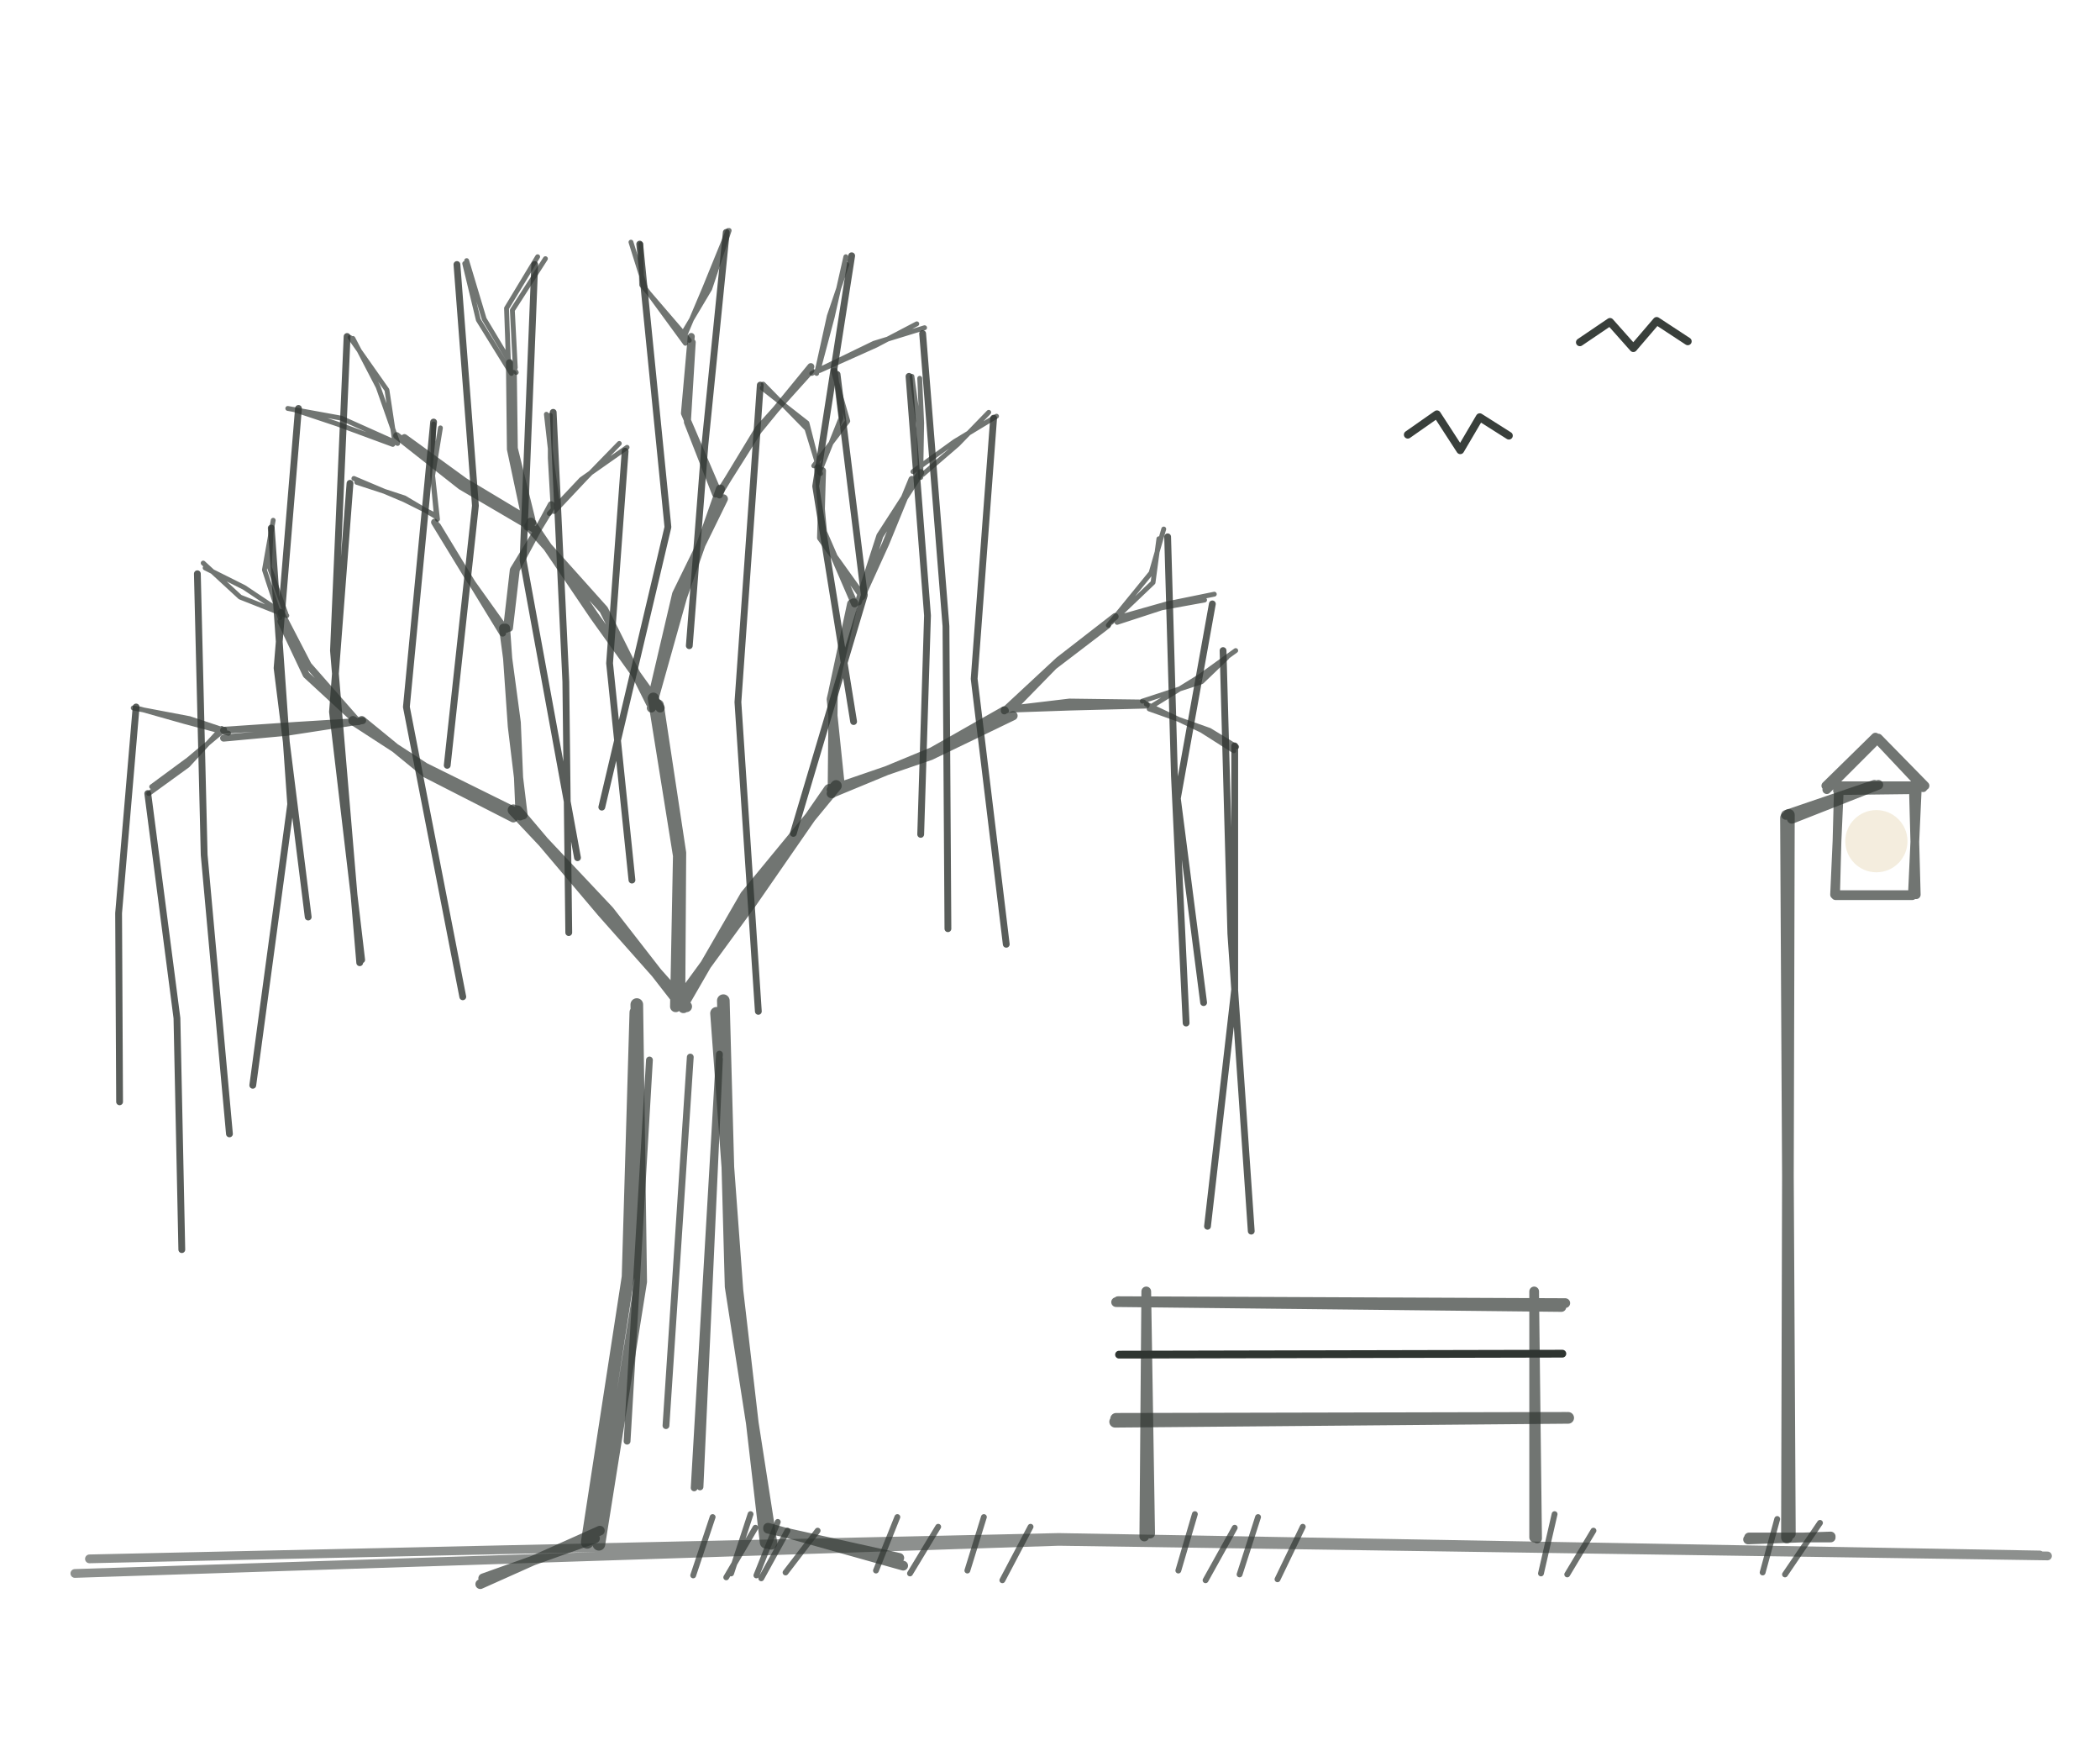
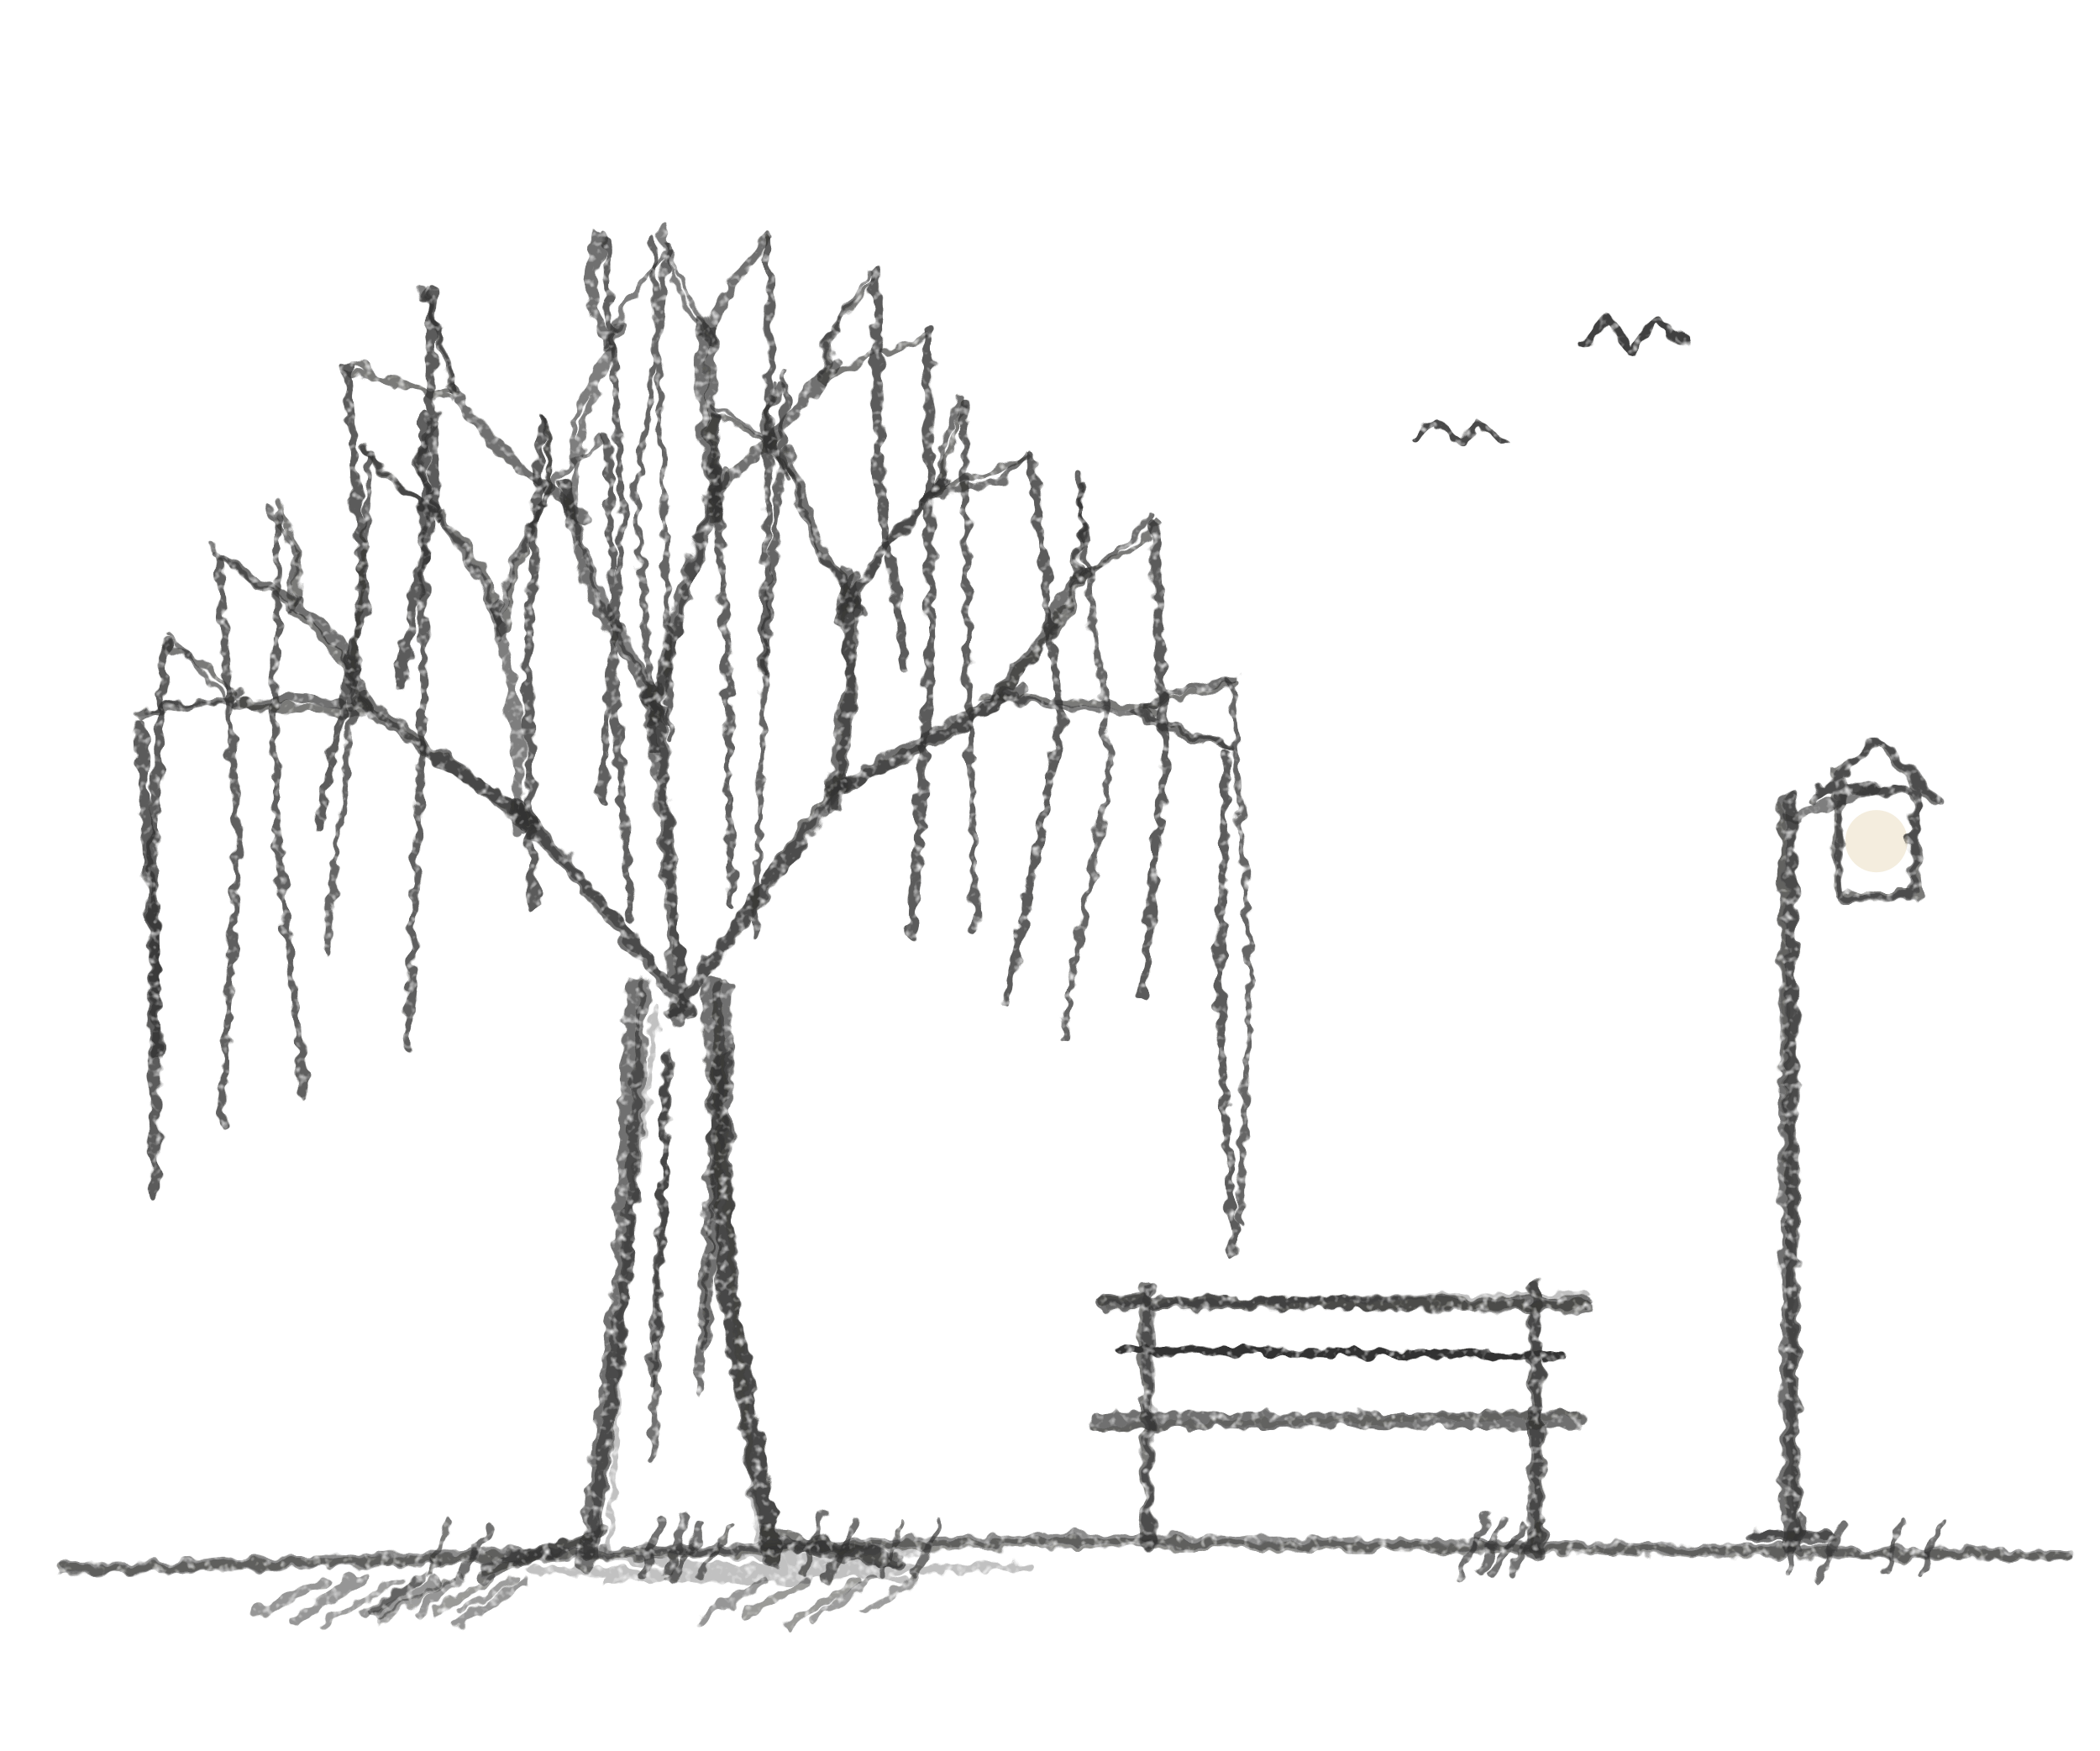
<svg xmlns="http://www.w3.org/2000/svg" viewBox="0 0 216 180" width="216" height="180">
+   <defs>
+     <filter id="pencil" x="-2%" y="-2%" width="104%" height="104%">
+       <feTurbulence type="fractalNoise" baseFrequency="0.55" numOctaves="2" seed="517" result="tooth" />
+       <feDisplacementMap in="SourceGraphic" in2="tooth" scale="1.7" xChannelSelector="R" yChannelSelector="G" result="line" />
+       <feTurbulence type="fractalNoise" baseFrequency="1.15" numOctaves="2" seed="524" result="paper" />
+       <feColorMatrix in="paper" type="matrix" values="0 0 0 0 0  0 0 0 0 0  0 0 0 0 0  -2.2 0 0 0 2.15" result="gaps" />
+       <feComposite in="line" in2="gaps" operator="in" />
+     </filter>
+   </defs>
  <circle cx="193" cy="86.5" r="3.2" fill="#EFE6D0" opacity="0.7" />
-   <g fill="none" stroke="#2F3531" stroke-linecap="round" stroke-linejoin="round">
-     <path d="M57.0 52.6L60.2 49.2L63.7 45.6M56.5 52.8L59.8 49.3L64.5 46.0M56.9 52.4L56.6 47.1L56.6 42.7M57.4 52.2L56.8 47.9L56.2 42.6M45.0 53.4L44.5 48.9L44.6 43.6M44.9 53.2L44.5 48.9L45.3 44.0M44.8 53.0L41.6 51.4L36.4 49.2M44.8 53.1L41.6 51.2L36.7 49.6M29.4 63.1L27.7 58.3L27.9 54.3M28.8 63.5L27.2 58.6L28.1 53.5M29.5 63.3L24.7 61.4L20.9 57.9M29.3 63.2L25.1 60.4L21.1 58.4M23.5 75.4L19.0 74.2L14.4 72.9M22.8 75.0L19.5 73.9L13.7 72.8M23.1 75.0L19.4 78.1L15.6 80.9M22.8 74.9L19.3 78.7L15.3 81.6M118.2 72.9L124.4 75.1L127.2 76.8M117.9 72.4L123.6 75.1L126.9 77.2M118.5 72.6L123.5 69.5L127.1 66.9M117.5 72.1L123.6 70.1L126.2 67.6M114.7 63.6L120.0 62.1L124.9 61.1M114.9 64.0L119.5 62.5L123.9 61.7M114.0 64.3L118.4 58.9L119.7 54.4M114.3 64.0L118.6 59.9L119.2 55.4M94.9 48.8L98.5 45.7L101.7 42.4M93.9 48.5L98.2 45.4L102.5 42.8M94.7 49.1L94.8 43.5L94.6 38.9M94.7 49.0L94.5 43.8L93.8 38.7M83.7 47.9L87.2 43.3L85.7 38.1M84.3 48.5L86.5 43.0L85.9 38.1M84.3 48.6L83.0 43.5L78.4 39.9M84.4 48.7L83.0 44.1L78.5 39.5M84.3 38.1L90.1 35.5L94.3 33.3M83.5 38.4L89.9 35.3L95.1 33.7M84.3 37.5L85.6 32.6L87.0 26.4M84.0 38.4L85.3 32.5L87.1 27.2M70.2 34.4L73.0 29.7L75.0 23.7M70.3 34.8L72.5 29.6L74.9 23.7M70.9 35.0L66.0 29.3L65.9 25.1M70.5 35.3L66.4 29.7L64.9 24.9M52.3 37.4L52.1 31.7L55.3 26.4M53.0 37.8L52.7 31.9L56.1 26.6M53.1 38.3L49.8 32.8L48.0 26.8M52.6 38.4L49.2 32.9L47.8 27.1M40.9 45.5L38.9 39.8L36.3 34.8M40.6 45.4L39.8 40.1L36.0 34.7M40.4 45.7L34.7 43.6L30.2 42.1M40.9 45.6L35.1 43.0L29.6 42.0" stroke-width="0.5" opacity="0.68" />
-     <path d="M71.3 162.0L73.3 156.0M74.7 162.2L77.7 157.1M127.5 161.9L129.4 156.0M131.4 162.4L134.0 157.0M77.8 162.0L80.0 156.5M80.8 161.7L84.1 157.4M121.2 161.5L122.9 155.7M124.0 162.5L127.0 157.1M75.2 161.8L77.2 155.7M78.3 162.3L81.0 157.4M158.5 161.8L159.9 155.7M161.2 161.9L163.9 157.4M181.3 161.7L182.8 156.2M183.6 161.9L187.2 156.6M99.5 161.5L101.2 156.0M103.1 162.5L106.0 157.0M90.1 161.5L92.3 156.0M93.6 161.8L96.5 157.0" stroke-width="0.6" opacity="0.7" />
-     <path d="M66.8 109.0L64.5 148.2M71.0 108.7L68.5 146.6M74.0 108.4L71.4 153.0M74.0 108.9L72.0 152.9" stroke-width="0.7" opacity="0.7" />
-     <path d="M64.3 46.4L62.7 68.2L65.0 90.5M56.9 42.4L58.2 70.1L58.5 95.9M44.6 43.4L41.8 72.7L47.6 102.5M36.0 49.7L34.2 73.2L37.2 98.7M27.9 54.3L29.9 82.7L26.0 111.6M20.3 59.0L21.0 87.9L23.6 116.6M14.0 72.7L12.2 93.9L12.3 113.3M15.2 81.6L18.2 104.7L18.7 128.5M127.0 76.7L127.0 101.7L124.2 126.1M125.8 66.9L126.6 96.0L128.7 126.6M124.7 62.1L121.1 82.1L123.8 103.1M120.1 55.2L120.8 79.8L122.0 105.2M102.2 43.0L100.2 69.8L103.5 97.1M93.5 38.7L95.4 63.3L94.7 85.8M86.1 38.5L88.9 61.2L81.6 85.7M78.2 39.6L75.9 72.2L78.0 104.0M94.9 34.3L97.3 64.4L97.5 95.5M87.6 26.3L83.9 50.0L87.8 74.2M74.7 23.9L72.5 45.8L70.9 66.4M65.8 25.1L68.7 54.2L61.9 83.0M55.0 27.2L53.8 57.6L59.4 88.2M47.0 27.2L48.9 52.0L46.0 78.7M35.7 34.6L34.3 66.9L37.0 99.0M30.7 42.0L28.5 68.7L31.7 94.3" stroke-width="0.7" opacity="0.8" />
-     <path d="M52.1 64.7L52.8 58.6L56.7 52.2M52.4 64.6L53.1 58.6L56.7 51.9M51.7 65.1L48.4 59.7L45.0 54.1M51.8 64.5L48.3 59.6L44.7 53.7M36.7 74.1L31.7 68.4L28.9 63.0M36.6 74.1L31.5 69.4L28.9 63.9M36.9 74.2L30.4 74.6L23.0 75.1M37.3 74.1L29.5 75.3L23.0 75.9M103.3 73.0L110.0 72.2L117.6 72.3M104.3 72.9L110.1 72.7L117.9 72.5M104.1 72.9L108.4 68.5L113.9 64.3M103.3 73.1L108.9 67.9L114.7 63.4M88.6 61.4L91.1 55.9L93.8 49.3M88.3 61.9L90.5 55.1L94.7 48.6M87.9 62.1L84.7 54.7L84.1 48.1M88.7 61.3L84.4 55.3L84.6 48.4M73.9 50.8L78.0 44.3L83.4 37.7M74.0 50.7L78.0 44.1L83.4 38.1M74.0 50.9L70.4 42.5L71.1 34.6M73.6 50.8L70.7 43.4L71.2 35.2M54.2 54.2L52.5 46.2L52.4 37.3M54.7 53.4L52.9 46.1L52.8 38.4M54.8 53.7L47.8 49.5L41.6 45.0M54.9 54.4L47.4 50.0L40.8 44.8" stroke-width="0.72" opacity="0.68" />
-     <path d="M144.8 44.7L147.8 42.6L150.2 46.3L152.2 42.9L155.2 44.8M162.5 35.2L165.6 33.1L168.0 35.8L170.4 33.0L173.6 35.1" stroke-width="0.8" opacity="0.95" />
-     <path d="M115.1 139.3L160.7 139.2" stroke-width="0.8" opacity="1.1" />
-     <path d="M7.7 161.8L108.9 158.5L210.6 160.0M9.2 160.3L108.9 158.1L209.8 159.9" stroke-width="0.9" opacity="0.55" />
-     <path d="M189.0 81.3L197.2 81.2L196.7 92.1L188.8 92.1L189.1 80.8M189.1 80.8L196.8 80.8L197.1 92.0L188.7 92.0L189.2 80.9M187.9 81.2L193.2 75.9L198.0 80.8M187.8 80.8L192.9 75.8L197.8 81.0" stroke-width="0.9" opacity="0.68" />
-     <path d="M53.8 83.8L52.7 74.7L52.0 64.6M53.5 83.9L53.1 74.3L51.8 64.6M52.8 83.4L43.7 78.9L36.3 74.1M52.8 84.1L43.8 79.5L37.2 74.1M85.5 81.6L95.9 77.3L103.3 73.1M85.5 81.2L95.7 77.7L104.2 73.6M85.6 81.6L85.7 71.0L87.6 62.1M86.4 80.6L85.5 71.9L87.8 62.0M67.0 72.8L70.2 61.4L74.1 50.3M67.0 72.2L69.6 61.1L74.4 51.3M67.9 72.8L61.1 63.3L54.6 53.7M66.9 72.3L62.1 62.7L54.4 54.1" stroke-width="0.94" opacity="0.68" />
-     <path d="M61.7 157.4L49.4 162.9M61.2 158.2L49.7 162.3M79.0 157.2L92.5 160.2M79.0 157.1L92.9 161.0M115.0 133.8L161.0 134.0M114.8 133.9L160.6 134.4M117.7 158.0L117.9 132.9M118.3 157.7L117.9 132.8M158.1 158.2L157.8 133.1M157.8 158.1L157.8 132.8M179.8 158.3L188.3 158.0M179.9 158.1L188.3 158.1M184.3 84.2L193.2 80.7M183.7 83.8L192.8 80.7" stroke-width="1.0" opacity="0.68" />
-     <path d="M70.3 103.6L62.6 93.7L52.8 83.3M70.6 103.5L62.0 93.8L53.2 83.4M70.4 103.0L76.7 92.1L86.0 80.8M69.6 103.3L77.2 92.9L85.3 81.2M69.9 103.2L70.0 87.7L67.7 72.5M69.5 103.5L69.8 88.0L67.2 71.8" stroke-width="1.16" opacity="0.68" />
-     <path d="M114.7 146.2L161.3 145.8M114.8 145.9L161.1 145.8M184.1 157.7L183.7 84.1M183.8 158.1L184.0 83.8" stroke-width="1.2" opacity="0.68" />
-     <path d="M61.6 158.8L65.9 131.8L65.5 103.3M60.4 158.6L64.6 131.3L65.4 104.1M78.8 158.6L75.8 132.7L73.7 104.2M79.3 158.7L75.2 132.3L74.4 102.9" stroke-width="1.3" opacity="0.68" />
+   <g fill="none" stroke="#333331" stroke-linecap="round" stroke-linejoin="round" filter="url(#pencil)">
+     <path d="M55.5 52.2L57.4 48.6L62.1 45.2M55.7 51.7L57.5 48.9L62.0 45.1M45.3 53.5L42.8 47.9L44.9 43.5M29.9 62.3L24.9 59.0L21.6 56.1M23.9 72.5L20.6 68.9L17.2 65.4M24.0 72.4L19.3 72.3L15.0 73.1M111.0 59.2L111.2 54.2L111.3 49.5M81.4 49.1L78.8 43.8L79.8 39.1M80.8 49.2L79.0 45.0L73.4 41.7M84.6 38.8L85.4 34.2L89.6 28.0M73.4 34.7L70.3 29.6L68.1 23.5M72.8 35.1L69.5 29.4L67.9 23.5M62.6 35.3L64.6 30.9L68.4 26.0M62.2 35.5L65.3 30.3L68.9 25.5M46.5 41.3L45.8 35.8L43.2 29.6" stroke-width="0.47" opacity="0.63" />
+     <path d="M56.1 52.1L56.8 46.9L56.0 43.0M45.0 52.6L43.1 47.9L44.2 43.4M30.5 62.1L30.8 56.9L28.5 51.8M24.2 71.5L21.5 68.8L16.7 66.1M117.2 72.5L120.0 72.1L127.5 70.2M110.1 59.5L115.9 57.1L119.2 53.6M96.6 50.3L102.5 48.3L106.0 46.8M96.0 50.7L97.8 46.3L99.1 41.6M80.7 48.8L79.7 45.6L73.3 42.5M84.6 39.2L89.5 36.6L95.5 34.7M84.9 38.8L89.3 36.5L95.4 34.6M84.8 39.3L85.6 33.6L89.9 28.9M46.4 41.2L41.1 39.2L35.5 38.2M47.0 40.5L40.7 39.7L35.9 37.1M44.2 162.1L46.3 156.1M72.1 161.9L75.3 157.1M90.6 162.2L92.9 156.5" stroke-width="0.56" opacity="0.66" />
+     <path d="M62.7 159.4L64.1 132.8L67.6 103.3M77.9 158.6L75.4 131.4L73.5 103.1M112.5 146.7L162.6 145.4M114.0 134.2L163.1 133.1M184.7 159.2L183.2 83.0" stroke-width="0.62" opacity="0.3" />
+     <path d="M56.0 52.0L56.7 47.0L55.8 42.8M45.2 53.5L41.0 49.7L37.5 46.1M110.4 60.1L111.3 55.0L111.1 49.6M46.3 40.4L45.6 35.8L43.6 30.0" stroke-width="0.62" opacity="0.68" />
+     <path d="M52.9 162.4L47.1 165.8M41.0 162.5L33.2 167.1M46.2 162.5L39.0 166.7M89.7 162.3L83.6 166.7M94.2 162.4L88.8 165.8" stroke-width="0.66" opacity="0.48" />
+     <path d="M38.1 46.8L36.2 72.6L33.5 98.1M126.6 70.0L128.6 98.3L127.5 125.8M110.8 49.0L114.2 78.7L109.3 106.7M80.9 38.0L78.8 67.6L77.6 96.2M67.2 24.2L68.3 49.8L69.0 75.8M68.8 25.1L65.4 50.8L67.3 77.1" stroke-width="0.66" opacity="0.75" />
+     <path d="M51.1 64.6L52.7 58.0L56.1 51.6M51.2 65.4L49.6 59.5L45.3 53.1M102.0 71.7L109.3 72.6L118.9 73.8M86.6 63.0L91.4 55.9L97.3 49.2M88.7 63.1L83.4 55.2L80.7 46.5M59.2 53.5L58.9 43.2L63.6 34.2M58.3 52.9L60.0 43.3L63.7 33.6" stroke-width="0.68" opacity="0.63" />
+     <path d="M193.9 161.9L195.7 156.2M82.4 161.9L84.8 155.6M150.2 162.0L153.0 155.6M93.9 162.3L96.6 156.6" stroke-width="0.68" opacity="0.68" />
+     <path d="M45.3 53.3L40.2 49.2L37.4 45.9M29.9 61.3L30.5 57.0L27.4 52.0M117.4 73.0L121.6 75.1L126.5 76.6M111.2 59.7L114.9 56.9L118.5 53.0M96.3 50.9L103.0 49.3L105.6 46.5M96.9 50.9L97.0 45.9L99.0 40.5M81.4 48.7L78.4 43.9L80.5 39.2M62.4 35.9L60.4 29.9L61.3 24.2M62.7 35.9L60.9 29.8L62.0 24.1" stroke-width="0.69" opacity="0.68" />
+     <path d="M74.9 162.3L105.8 161.0M61.8 160.1L78.0 162.5M62.3 162.4L87.1 161.9M54.4 161.4L83.3 162.5M74.3 161.5L88.5 161.5M64.8 160.1L81.2 162.4M77.6 160.1L92.9 162.6M67.0 159.3L94.7 159.7M73.1 161.3L98.7 161.4M68.4 159.3L95.6 161.3" stroke-width="0.75" opacity="0.3" />
+     <path d="M197.3 162.2L199.9 156.6M69.1 162.5L72.1 157.0M152.2 161.9L154.8 156.2M187.0 162.5L189.6 156.9" stroke-width="0.75" opacity="0.7" />
+     <path d="M145.5 45.1L147.7 43.3L150.3 45.7L152.1 43.5L154.6 45.3" stroke-width="0.75" opacity="0.89" />
+     <path d="M30.3 61.9L25.0 58.8L22.2 56.9M24.9 71.5L19.1 72.6L14.5 73.4M116.9 73.6L121.5 75.5L126.6 76.7M116.7 73.3L120.1 71.3L127.1 69.8M72.3 34.3L74.8 29.7L79.2 24.0M73.0 34.9L75.5 29.1L79.3 24.3" stroke-width="0.78" opacity="0.68" />
+     <path d="M50.6 162.2L45.0 165.7M82.9 162.6L76.4 166.0M83.0 162.7L77.6 165.5M88.3 162.6L80.9 167.2" stroke-width="0.79" opacity="0.5" />
+     <path d="M68.6 108.4L67.2 149.7M73.7 108.7L71.9 143.0" stroke-width="0.79" opacity="0.68" />
+     <path d="M62.5 45.0L63.2 70.2L64.8 94.4M43.6 42.8L43.5 75.4L41.9 107.8M28.5 52.9L28.2 82.6L31.3 112.8M22.5 57.0L24.5 86.6L22.7 115.6M99.2 41.2L99.5 67.9L100.4 95.4M73.3 42.8L74.8 67.6L75.2 92.9M79.0 24.6L79.1 45.6L78.5 68.8M62.3 24.7L64.1 53.3L61.9 82.2" stroke-width="0.79" opacity="0.78" />
+     <path d="M52.0 64.7L52.8 59.1L55.8 51.9M51.6 64.9L49.9 59.1L45.2 52.6M37.3 72.8L34.8 67.4L30.1 62.4M37.3 73.3L29.8 72.9L24.9 72.4M101.1 71.7L109.4 72.0L118.9 73.0M102.1 71.9L108.2 65.2L111.6 58.9" stroke-width="0.81" opacity="0.66" />
+     <path d="M47.4 162.0L50.5 157.2M184.0 161.6L185.5 156.0M68.8 161.7L70.6 155.6" stroke-width="0.83" opacity="0.7" />
+     <path d="M187.2 81.2L197.1 81.2L196.7 92.2L189.2 92.3L189.2 79.7M187.1 81.9L193.0 75.9L199.5 82.5" stroke-width="0.84" opacity="0.63" />
+     <path d="M43.0 162.5L37.1 166.2M78.5 162.6L72.2 166.5" stroke-width="0.88" opacity="0.51" />
+     <path d="M53.7 85.1L52.7 74.0L51.1 62.8M53.2 85.6L53.6 74.8L51.0 62.3M67.1 73.7L70.4 61.7L73.7 48.5M68.8 74.1L61.7 61.5L58.0 49.7" stroke-width="0.88" opacity="0.63" />
+     <path d="M68.8 108.2L67.1 142.3" stroke-width="0.88" opacity="0.7" />
+     <path d="M55.7 42.9L54.3 67.7L54.8 93.4M126.2 77.5L125.4 102.2L126.9 128.8M106.1 46.6L109.1 74.9L103.6 103.0" stroke-width="0.88" opacity="0.8" />
+     <path d="M38.2 72.8L30.3 71.9L24.3 72.5M86.5 63.8L90.8 56.4L97.4 49.4M73.0 51.2L79.6 44.6L85.9 37.3M73.2 51.1L79.9 44.9L85.8 37.8" stroke-width="0.9" opacity="0.68" />
+     <path d="M163.1 35.1L165.5 32.8L167.8 36.1L170.3 33.0L173.4 35.1" stroke-width="0.9" opacity="0.93" />
+     <path d="M115.1 138.8L160.9 139.4" stroke-width="0.9" opacity="1.07" />
+     <path d="M118.2 159.1L118.2 132.3M180.0 157.8L188.2 157.8M183.9 84.1L193.0 81.1M183.7 84.2L193.2 81.0" stroke-width="0.94" opacity="0.63" />
+     <path d="M85.1 162.2L87.9 156.8M66.1 161.9L68.0 156.4M155.6 161.6L158.5 156.7M153.4 161.6L156.7 157.0" stroke-width="0.94" opacity="0.7" />
+     <path d="M54.0 162.7L47.3 166.9M43.4 162.2L38.2 165.9" stroke-width="0.96" opacity="0.51" />
+     <path d="M74.6 108.5L72.6 138.5" stroke-width="0.96" opacity="0.7" />
+     <path d="M17.0 66.2L15.7 86.9L16.2 108.5M118.6 54.0L119.9 77.8L117.5 102.4M95.5 34.1L95.7 65.5L93.9 96.0M35.6 37.5L37.5 61.6L32.8 85.0" stroke-width="0.96" opacity="0.8" />
+     <path d="M88.2 63.0L83.9 54.9L81.0 46.4M73.5 52.9L73.1 42.8L73.3 33.9" stroke-width="0.99" opacity="0.68" />
+     <path d="M6.2 161.5L108.3 158.6L212.7 160.1" stroke-width="1.01" opacity="0.54" />
+     <path d="M187.4 81.2L196.9 81.3L197.1 92.0L189.0 92.0L189.0 79.2M186.8 82.2L192.9 76.1L199.1 82.4" stroke-width="1.01" opacity="0.66" />
+     <path d="M37.3 162.2L30.3 166.6M44.9 162.7L38.8 166.1M47.2 162.2L42.9 165.9M33.2 162.6L26.5 165.9M36.4 162.4L31.0 166.2" stroke-width="1.09" opacity="0.51" />
+     <path d="M71.3 104.2L63.0 94.0L52.8 82.8M69.4 104.4L78.1 92.0L86.9 80.4M70.3 104.6L68.7 87.5L67.7 70.3" stroke-width="1.09" opacity="0.63" />
+     <path d="M14.4 74.3L15.9 98.5L15.9 122.8M90.1 27.9L90.4 49.2L93.2 68.7M44.3 30.2L44.6 50.3L41.2 70.5" stroke-width="1.09" opacity="0.8" />
+     <path d="M6.7 161.3L108.9 158.2L212.8 159.9" stroke-width="1.12" opacity="0.55" />
+     <path d="M184.3 159.0L184.2 82.2" stroke-width="1.12" opacity="0.63" />
+     <path d="M61.8 157.4L49.7 162.1M78.5 157.3L92.7 160.8M113.8 133.7L163.3 134.4M118.0 158.9L117.8 132.1" stroke-width="1.12" opacity="0.66" />
+     <path d="M37.8 72.8L35.5 67.0L30.6 61.9M102.0 72.0L107.4 65.6L110.9 59.0M73.8 52.8L72.2 42.9L72.3 33.5M60.0 53.1L51.0 45.9L46.3 39.8M60.1 53.3L51.6 46.3L46.4 40.0" stroke-width="1.12" opacity="0.68" />
+     <path d="M54.3 84.2L46.1 78.6L36.9 72.4M85.6 81.3L94.5 77.1L104.0 71.4M68.1 73.9L61.1 61.6L57.9 49.9" stroke-width="1.17" opacity="0.68" />
+     <path d="M60.5 160.1L64.4 131.9L66.3 101.5" stroke-width="1.22" opacity="0.63" />
+     <path d="M79.5 158.8L92.4 160.5M113.7 134.0L163.1 134.0M158.3 160.0L157.9 132.2M180.0 157.9L188.3 158.2" stroke-width="1.25" opacity="0.68" />
+     <path d="M54.6 84.8L45.4 77.9L37.6 72.0M85.9 82.8L87.6 71.6L86.9 58.9M67.4 73.9L70.0 61.5L74.6 48.7" stroke-width="1.29" opacity="0.68" />
+     <path d="M69.2 104.3L78.0 92.4L86.5 79.8" stroke-width="1.31" opacity="0.66" />
+     <path d="M60.1 158.5L50.1 161.2M157.9 160.1L157.8 132.3" stroke-width="1.38" opacity="0.68" />
+     <path d="M85.3 81.6L94.2 76.7L105.1 70.7M85.4 82.9L87.4 71.1L87.6 59.7" stroke-width="1.47" opacity="0.68" />
+     <path d="M113.0 145.9L162.4 146.2M112.9 146.3L162.6 145.8" stroke-width="1.5" opacity="0.68" />
+     <path d="M70.9 104.3L62.5 93.7L53.2 83.1M69.8 104.9L68.8 88.3L67.0 71.1" stroke-width="1.6" opacity="0.68" />
+     <path d="M79.6 160.2L74.6 131.6L74.2 101.8" stroke-width="1.79" opacity="0.68" />
+     <path d="M184.2 159.1L183.9 82.6" stroke-width="1.88" opacity="0.68" />
+     <path d="M60.4 160.8L64.1 131.3L65.2 101.5M79.5 160.3L74.8 132.8L73.2 101.6" stroke-width="2.03" opacity="0.68" />
  </g>
</svg>
